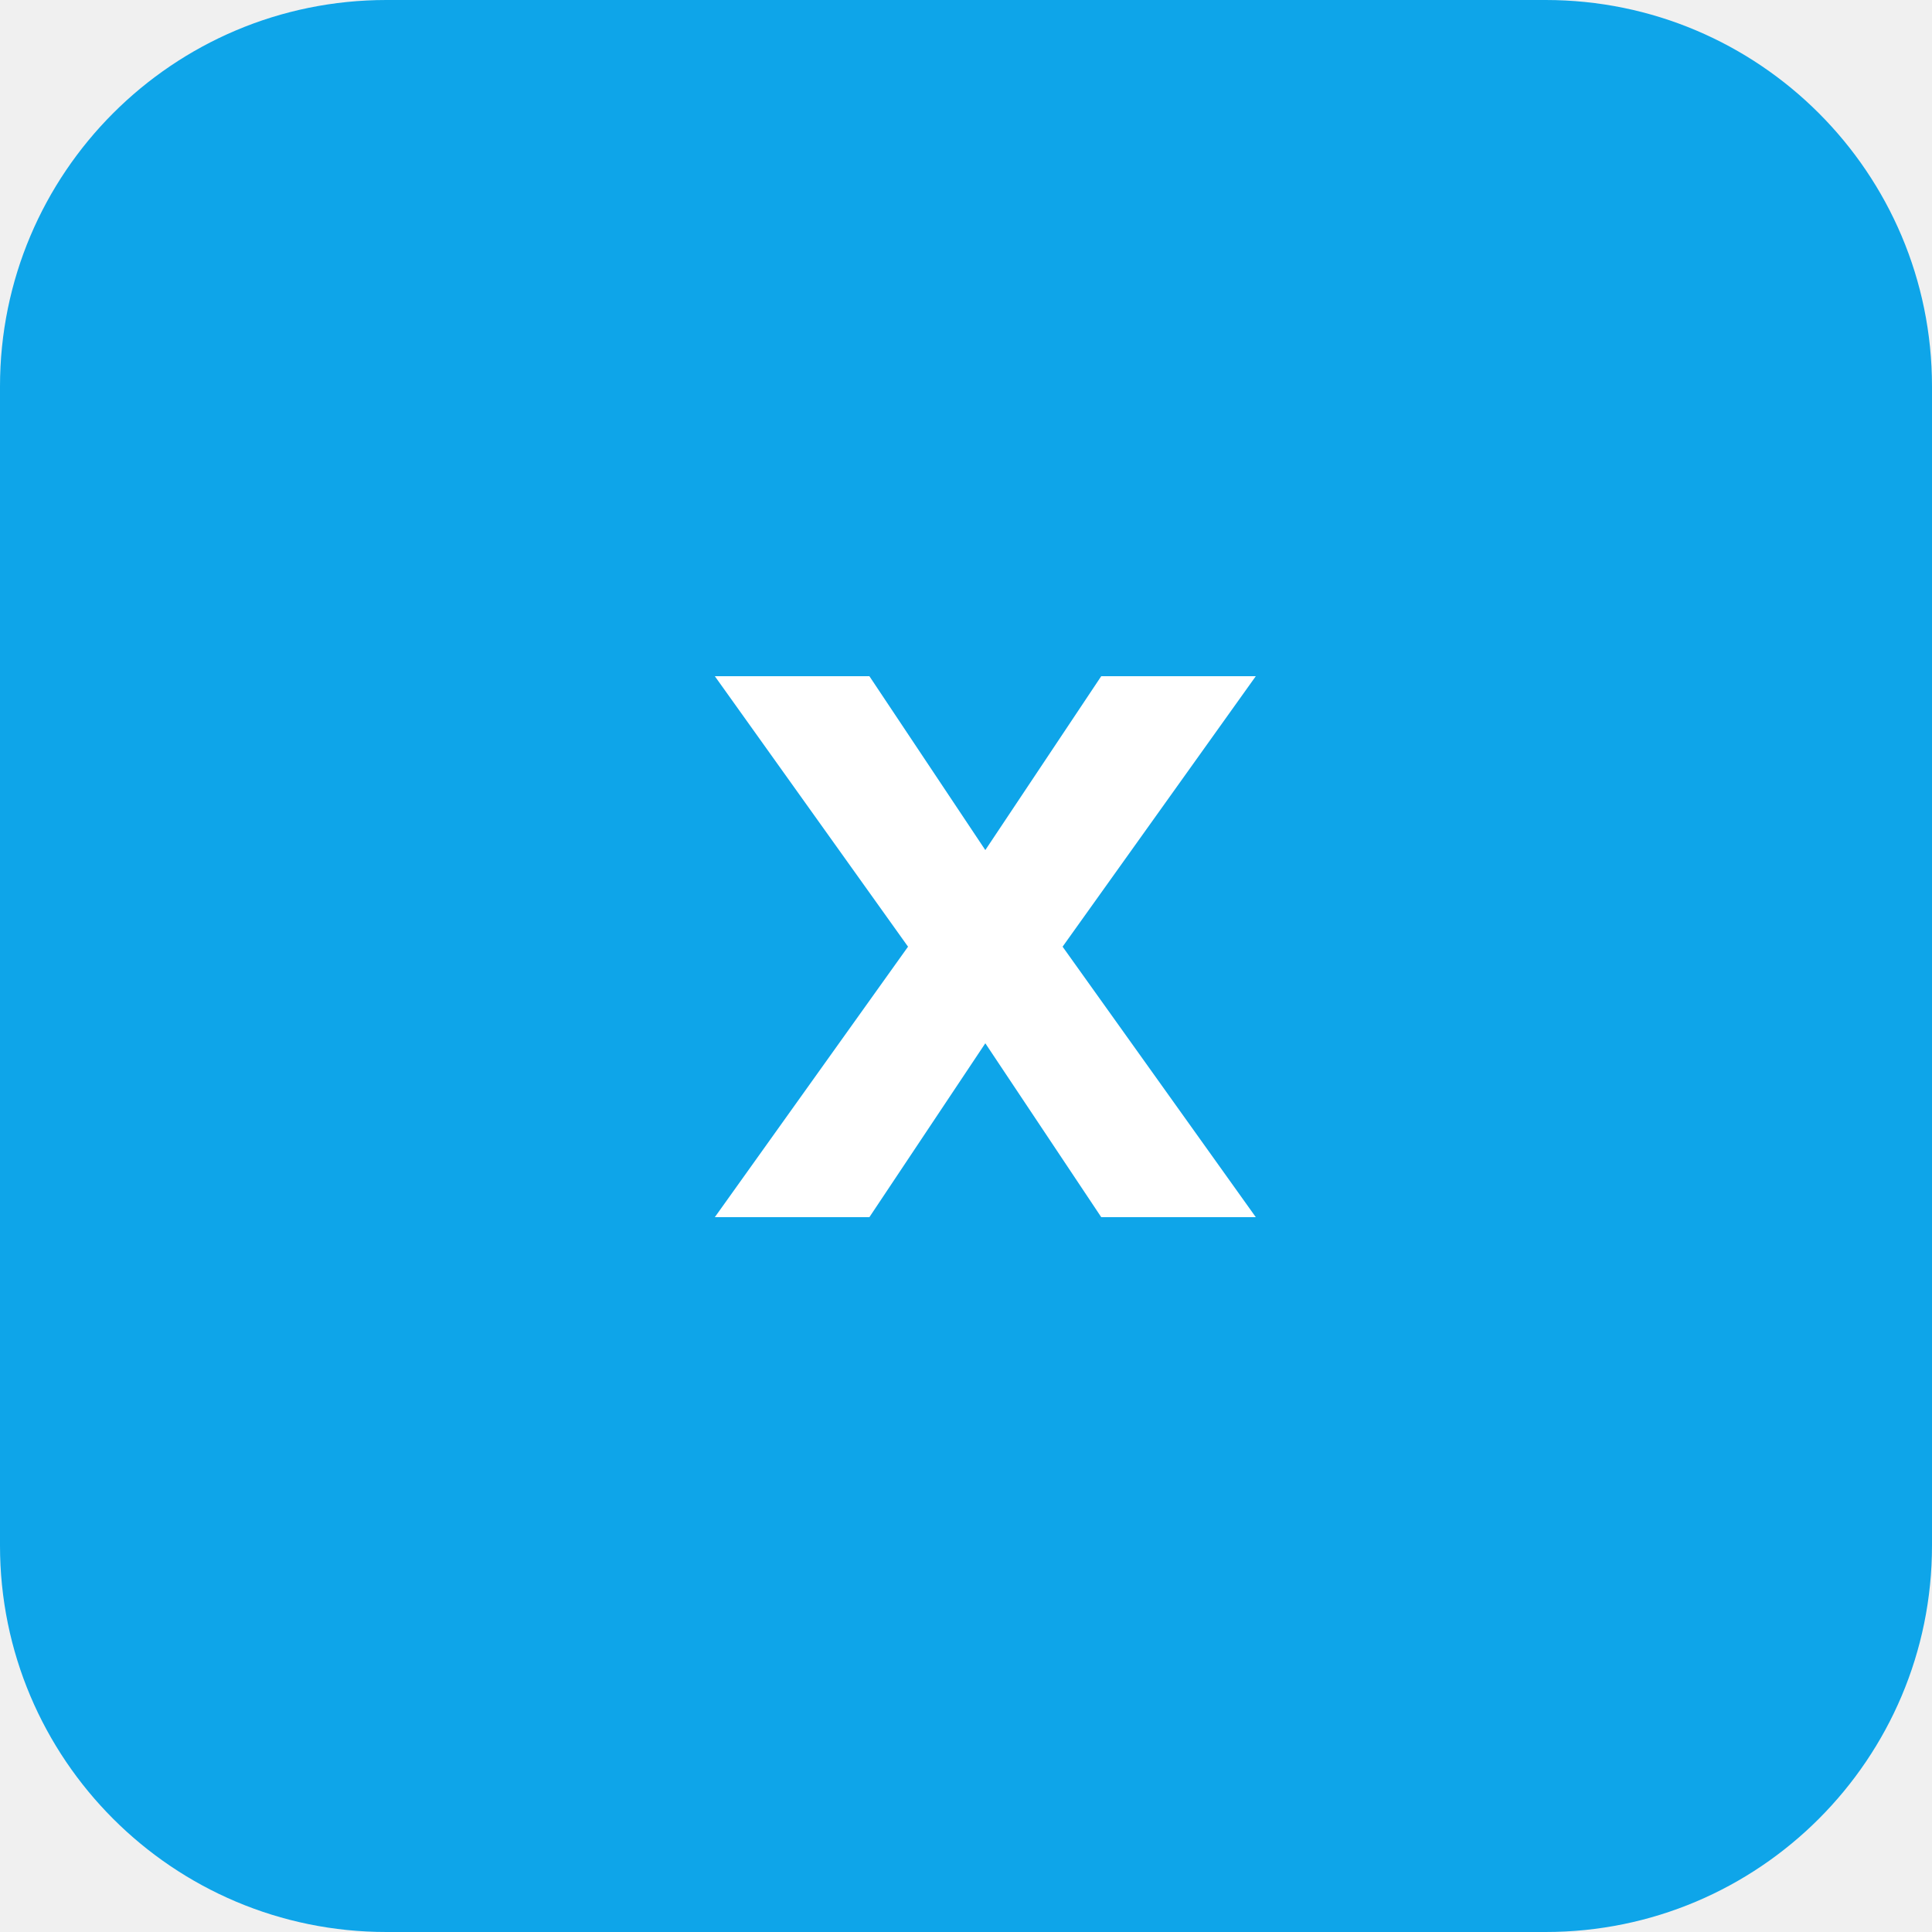
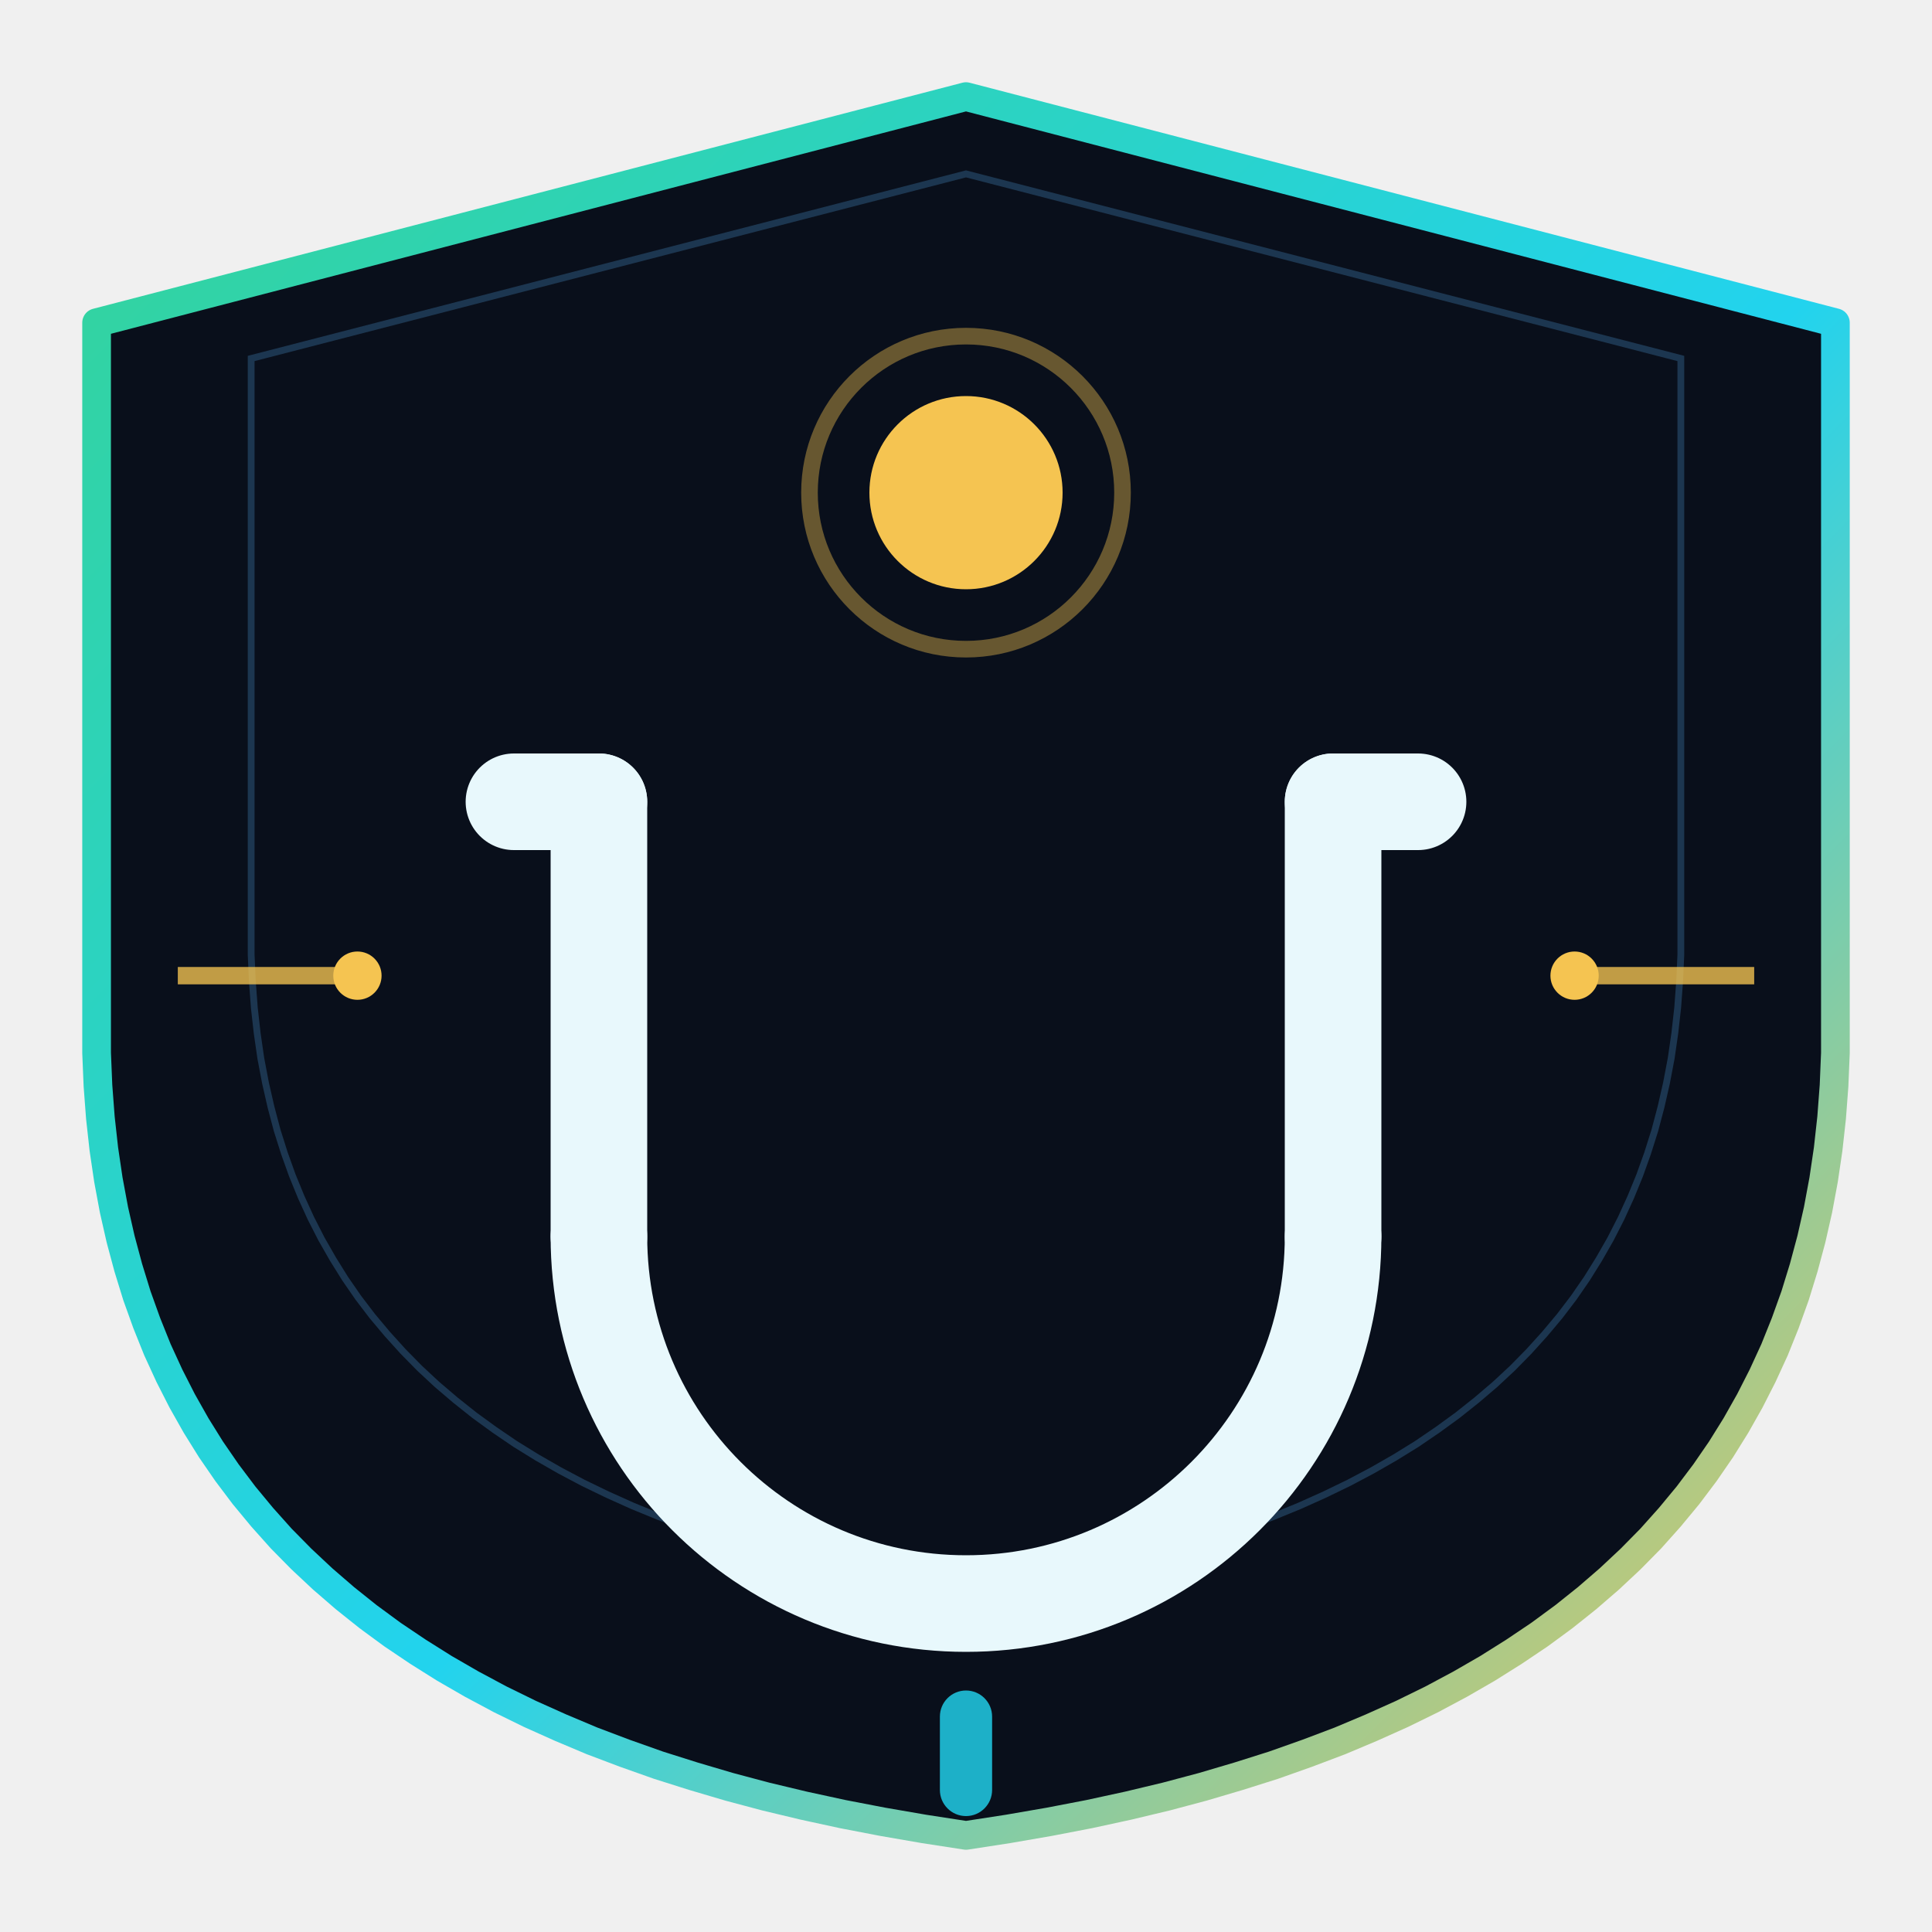
- <svg xmlns="http://www.w3.org/2000/svg" viewBox="0 0 100 100">
-   <rect width="100" height="100" rx="20" fill="#0ea5e9" />
-   <path d="M65 35h-8l-6 9-6-9h-8l10 14-10 14h8l6-9 6 9h8l-10-14z" fill="white" />
+ <svg xmlns="http://www.w3.org/2000/svg" viewBox="0 0 128 128" role="img" aria-label="شعار أبو نواف — Abu Nawaf Ethical Hacker">
+   <defs>
+     <linearGradient id="anRim" x1="0" y1="0" x2="1" y2="1">
+       <stop offset="0" stop-color="#34D399" />
+       <stop offset=".55" stop-color="#22D3EE" />
+       <stop offset="1" stop-color="#F5C451" />
+     </linearGradient>
+   </defs>
+   <path d="M64.0 6.4 L121.6 21.38 L121.6 69.76 L121.6 69.76 L121.51 71.93 L121.35 74.05 L121.12 76.13 L120.82 78.16 L120.45 80.15 L120.01 82.09 L119.5 83.99 L118.93 85.84 L118.28 87.65 L117.57 89.42 L116.78 91.14 L115.93 92.81 L115.01 94.44 L114.02 96.03 L112.96 97.57 L111.83 99.07 L110.63 100.52 L109.37 101.93 L108.03 103.29 L106.62 104.61 L105.15 105.88 L103.61 107.11 L101.99 108.3 L100.31 109.43 L98.56 110.53 L96.74 111.58 L94.85 112.59 L92.89 113.55 L90.86 114.46 L88.77 115.34 L86.6 116.16 L84.37 116.95 L82.06 117.68 L79.69 118.38 L77.25 119.03 L74.74 119.63 L72.16 120.19 L69.51 120.7 L66.79 121.17 L64.0 121.6 L61.21 121.17 L58.49 120.7 L55.84 120.19 L53.26 119.63 L50.75 119.03 L48.31 118.38 L45.94 117.68 L43.63 116.95 L41.4 116.16 L39.23 115.34 L37.14 114.46 L35.11 113.55 L33.15 112.59 L31.26 111.58 L29.44 110.53 L27.69 109.43 L26.01 108.3 L24.39 107.11 L22.85 105.88 L21.38 104.61 L19.97 103.29 L18.63 101.93 L17.37 100.52 L16.17 99.07 L15.04 97.57 L13.98 96.03 L12.99 94.44 L12.07 92.81 L11.22 91.14 L10.43 89.42 L9.72 87.65 L9.07 85.84 L8.5 83.99 L7.99 82.09 L7.55 80.15 L7.18 78.16 L6.88 76.13 L6.65 74.05 L6.49 71.93 L6.4 69.76 L6.4 21.38 Z" fill="#090F1B" stroke="url(#anRim)" stroke-width="1.9" stroke-linejoin="round" />
+   <path d="M64.0 11.52 L111.36 23.75 L111.36 63.26 L111.36 63.26 L111.28 65.03 L111.15 66.77 L110.96 68.46 L110.72 70.12 L110.41 71.75 L110.05 73.33 L109.64 74.88 L109.16 76.4 L108.63 77.88 L108.04 79.32 L107.4 80.72 L106.7 82.09 L105.94 83.42 L105.13 84.72 L104.26 85.98 L103.33 87.2 L102.34 88.38 L101.3 89.53 L100.2 90.65 L99.05 91.72 L97.83 92.76 L96.56 93.77 L95.24 94.73 L93.86 95.67 L92.42 96.56 L90.92 97.42 L89.37 98.24 L87.76 99.02 L86.09 99.77 L84.36 100.48 L82.58 101.16 L80.75 101.8 L78.85 102.4 L76.9 102.97 L74.89 103.5 L72.83 103.99 L70.71 104.45 L68.53 104.87 L66.29 105.25 L64.0 105.6 L61.71 105.25 L59.47 104.87 L57.29 104.45 L55.17 103.99 L53.11 103.5 L51.1 102.97 L49.15 102.4 L47.25 101.8 L45.42 101.16 L43.64 100.48 L41.91 99.77 L40.24 99.02 L38.63 98.24 L37.08 97.42 L35.58 96.56 L34.14 95.67 L32.76 94.73 L31.44 93.77 L30.17 92.76 L28.95 91.72 L27.8 90.65 L26.7 89.53 L25.66 88.38 L24.67 87.2 L23.74 85.98 L22.87 84.72 L22.06 83.42 L21.3 82.09 L20.6 80.72 L19.96 79.32 L19.37 77.88 L18.84 76.4 L18.36 74.88 L17.95 73.33 L17.59 71.75 L17.28 70.12 L17.04 68.46 L16.85 66.77 L16.72 65.03 L16.64 63.26 L16.64 23.75 Z" fill="none" stroke="#1C3650" stroke-width=".45" />
+   <path d="M39.68 81.92 A24.32 24.32 0 0 0 88.32 81.92" fill="none" stroke="#E8F8FC" stroke-width="6.4" stroke-linecap="round" />
+   <path d="M39.68 53.12 L39.68 81.92 M88.32 53.12 L88.32 81.92" fill="none" stroke="#E8F8FC" stroke-width="6.4" stroke-linecap="round" />
+   <path d="M34.05 53.12 L39.68 53.12 M88.32 53.12 L93.95 53.12" fill="none" stroke="#E8F8FC" stroke-width="6.4" stroke-linecap="round" />
+   <circle cx="64.0" cy="32.64" r="10.37" fill="none" stroke="#F5C451" stroke-opacity=".4" stroke-width="1.1" />
+   <circle cx="64.0" cy="32.64" r="6.4" fill="#F5C451" />
+   <path d="M116.22 64.64 H104.32" stroke="#F5C451" stroke-opacity=".78" stroke-width="1.15" />
+   <path d="M11.78 64.64 H23.68" stroke="#F5C451" stroke-opacity=".78" stroke-width="1.15" />
+   <circle cx="104.32" cy="64.64" r="1.6" fill="#F5C451" />
+   <circle cx="23.68" cy="64.64" r="1.6" fill="#F5C451" />
+   <rect x="62.27" y="112.0" width="3.46" height="8.32" rx="1.73" fill="#22D3EE" fill-opacity=".82" />
</svg>
